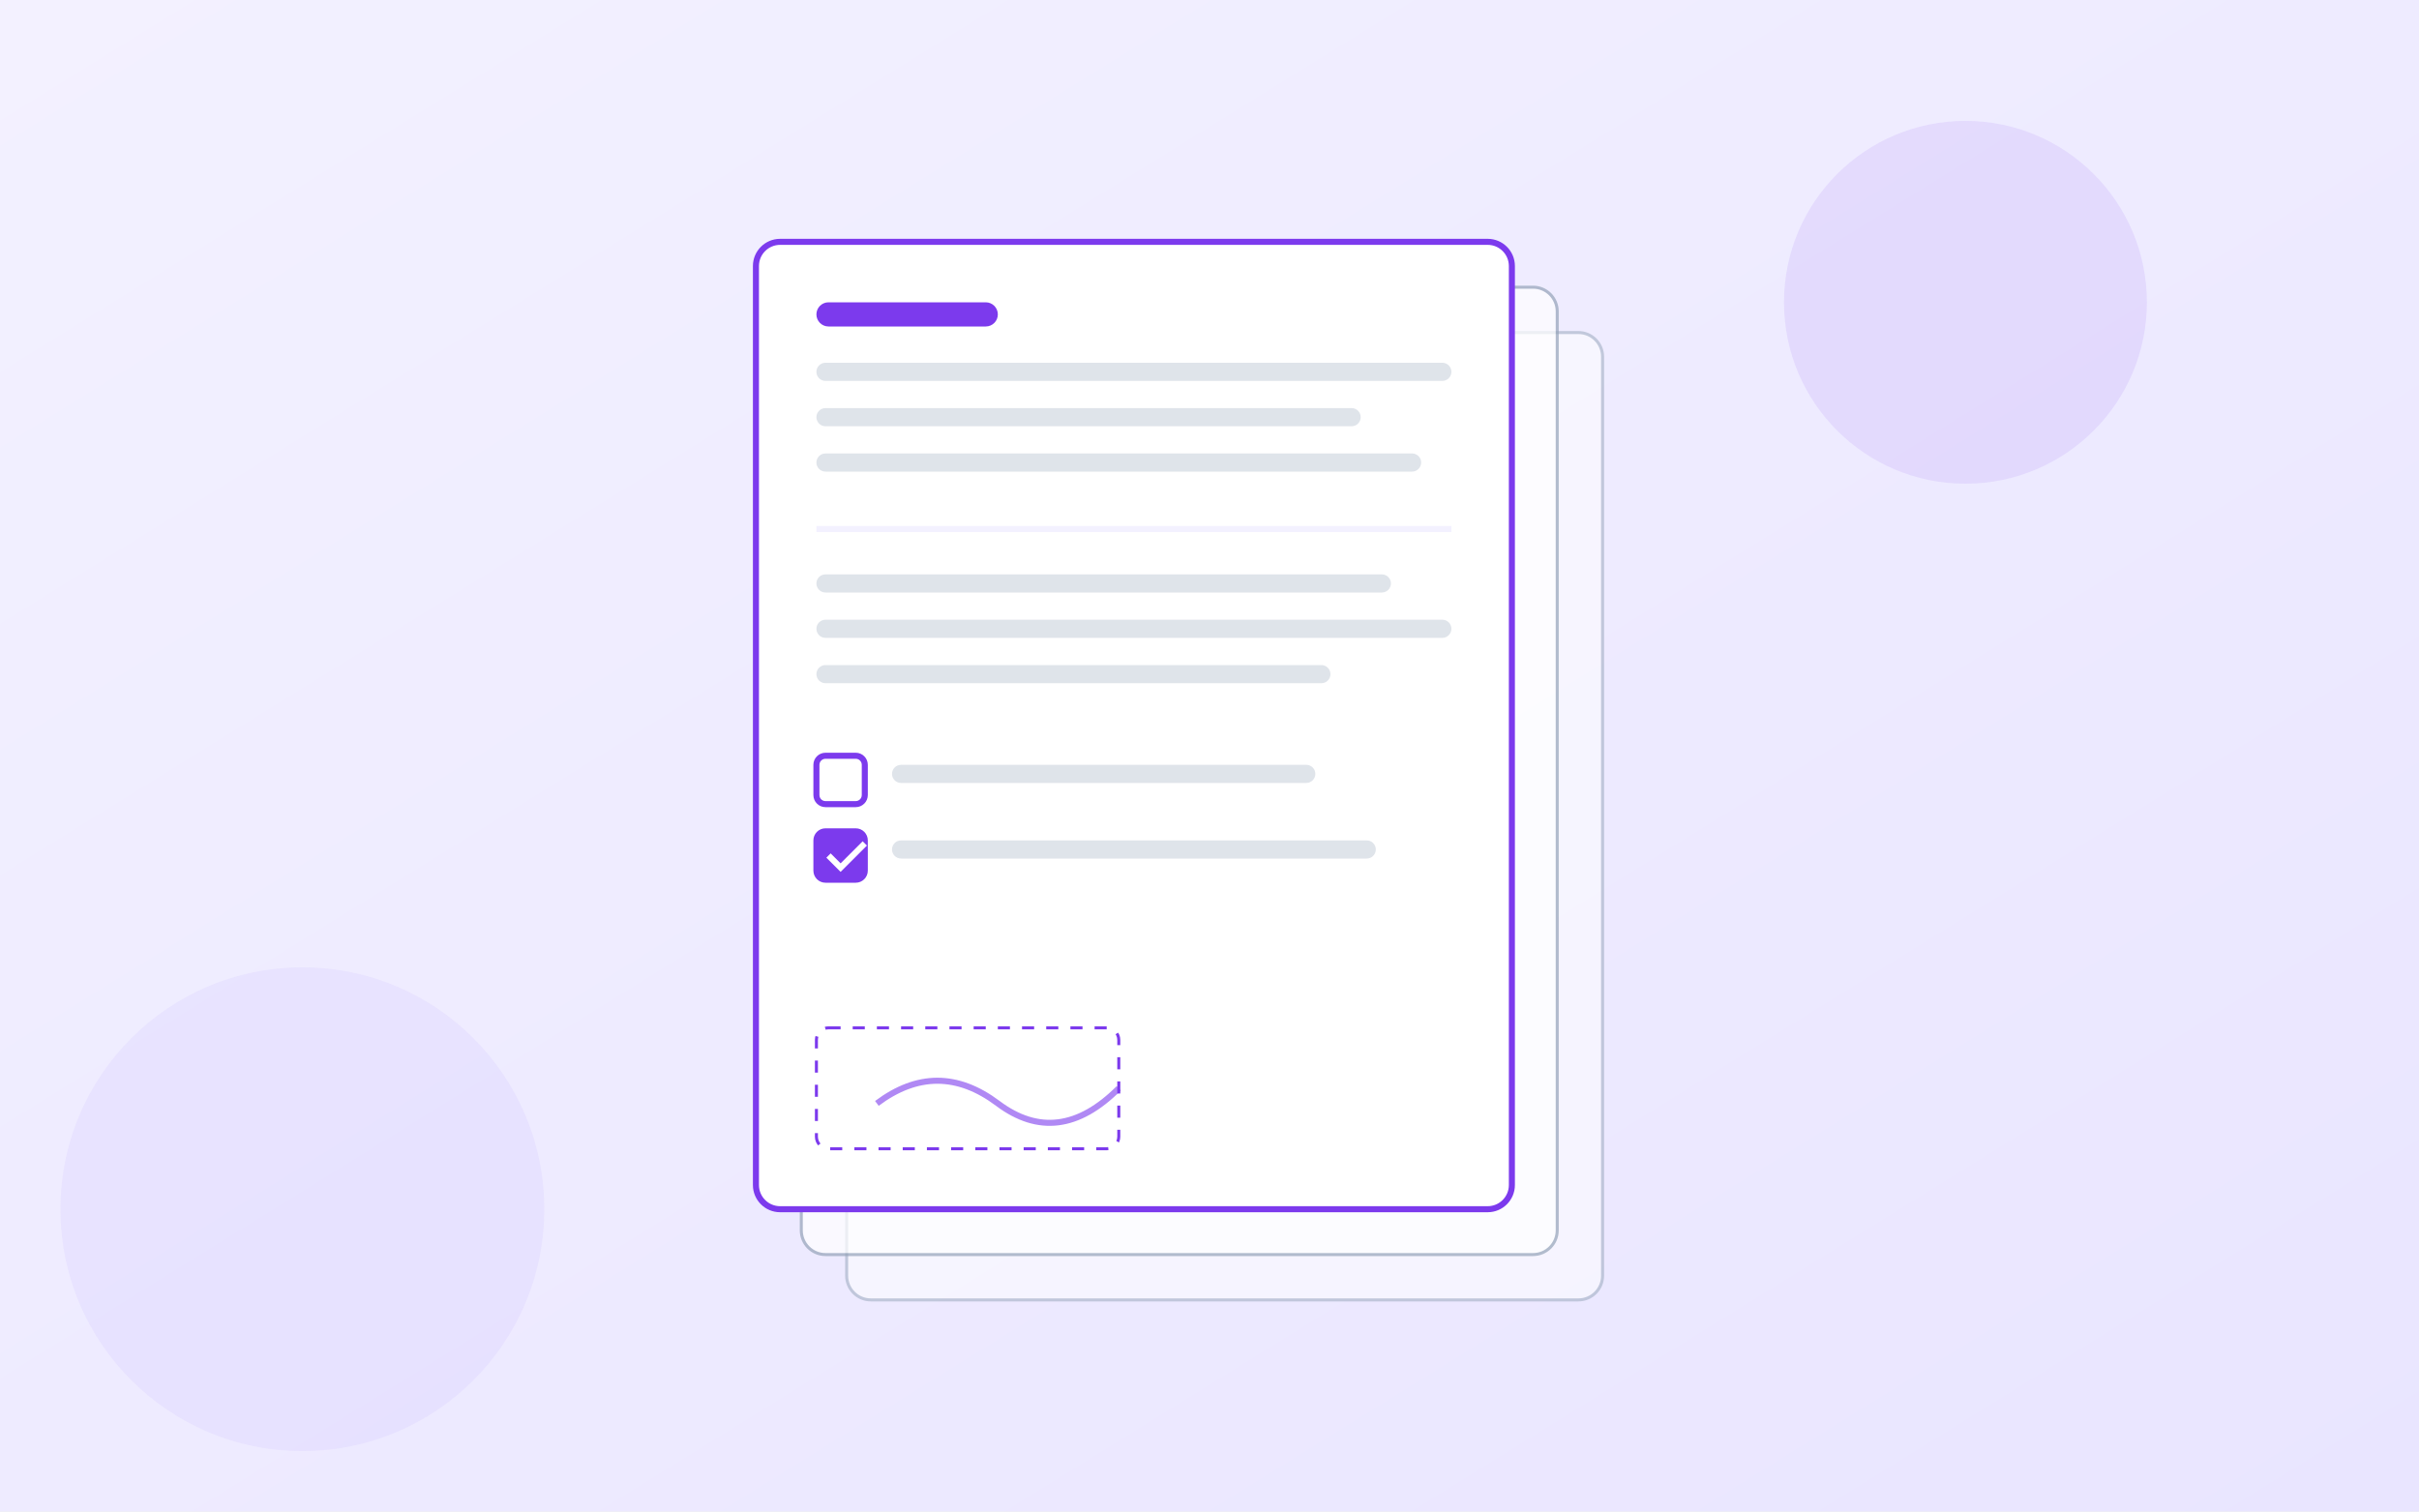
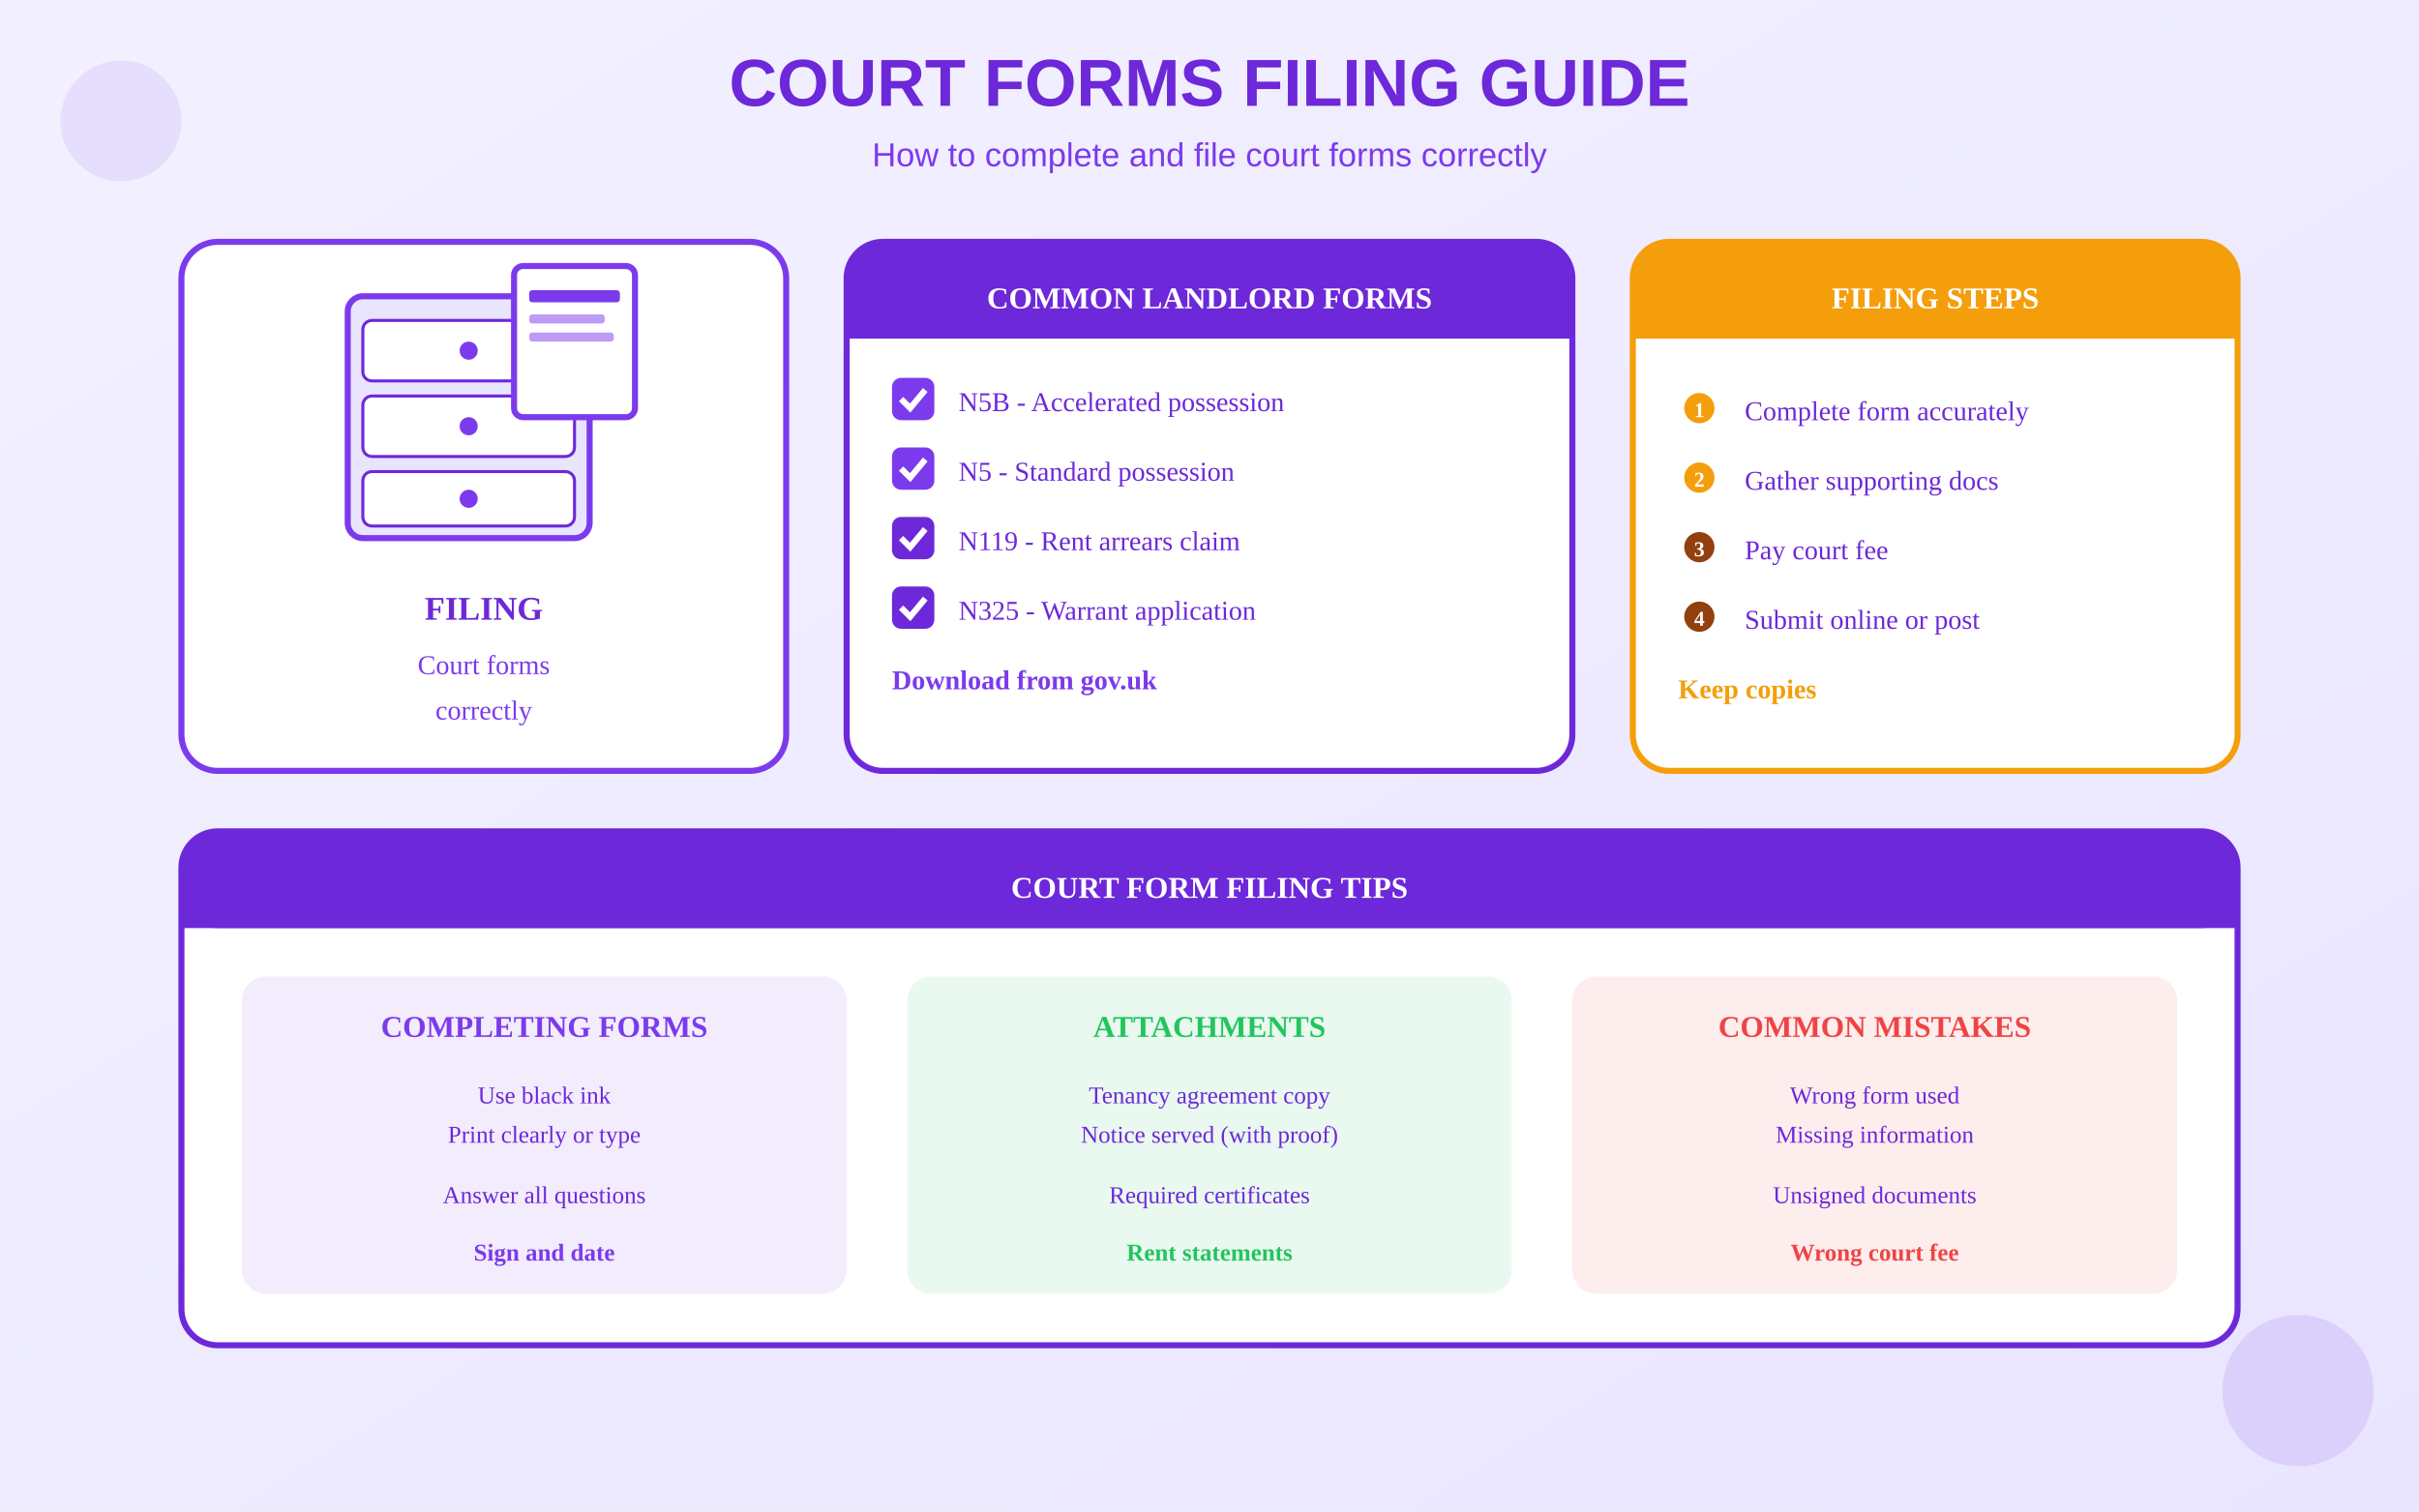
<svg xmlns="http://www.w3.org/2000/svg" viewBox="0 0 800 500">
  <defs>
    <linearGradient id="bgGrad" x1="0%" y1="0%" x2="100%" y2="100%">
      <stop offset="0%" style="stop-color:#F3F1FF" />
      <stop offset="100%" style="stop-color:#E9E5FF" />
    </linearGradient>
  </defs>
  <rect width="800" height="500" fill="url(#bgGrad)" />
-   <g transform="translate(250, 80)">
-     <rect x="30" y="30" width="250" height="320" rx="8" fill="white" stroke="#94A3B8" stroke-width="1" opacity="0.5" />
-     <rect x="15" y="15" width="250" height="320" rx="8" fill="white" stroke="#94A3B8" stroke-width="1" opacity="0.7" />
-     <rect x="0" y="0" width="250" height="320" rx="8" fill="white" stroke="#7C3AED" stroke-width="2" />
-     <rect x="20" y="20" width="60" height="8" rx="4" fill="#7C3AED" />
-     <rect x="20" y="40" width="210" height="6" rx="3" fill="#94A3B8" opacity="0.3" />
-     <rect x="20" y="55" width="180" height="6" rx="3" fill="#94A3B8" opacity="0.3" />
-     <rect x="20" y="70" width="200" height="6" rx="3" fill="#94A3B8" opacity="0.3" />
-     <line x1="20" y1="95" x2="230" y2="95" stroke="#F3F1FF" stroke-width="2" />
-     <rect x="20" y="110" width="190" height="6" rx="3" fill="#94A3B8" opacity="0.3" />
-     <rect x="20" y="125" width="210" height="6" rx="3" fill="#94A3B8" opacity="0.3" />
-     <rect x="20" y="140" width="170" height="6" rx="3" fill="#94A3B8" opacity="0.3" />
-     <rect x="20" y="170" width="16" height="16" rx="3" stroke="#7C3AED" stroke-width="2" fill="none" />
-     <rect x="45" y="173" width="140" height="6" rx="3" fill="#94A3B8" opacity="0.3" />
-     <rect x="20" y="195" width="16" height="16" rx="3" stroke="#7C3AED" stroke-width="2" fill="#7C3AED" />
-     <path d="M24 203 L28 207 L36 199" stroke="white" stroke-width="2" fill="none" />
-     <rect x="45" y="198" width="160" height="6" rx="3" fill="#94A3B8" opacity="0.3" />
-     <rect x="20" y="260" width="100" height="40" rx="4" stroke="#7C3AED" stroke-width="1" stroke-dasharray="4" fill="none" />
-     <path d="M40 285 Q60 270 80 285 Q100 300 120 280" stroke="#7C3AED" stroke-width="2" fill="none" opacity="0.6" />
+   <text x="400" y="35" text-anchor="middle" fill="#6D28D9" font-size="22" font-weight="bold" font-family="Arial">COURT FORMS FILING GUIDE</text>
+   <text x="400" y="55" text-anchor="middle" fill="#7C3AED" font-size="11" font-family="Arial">How to complete and file court forms correctly</text>
+   <g transform="translate(60, 80)">
+     <rect x="0" y="0" width="200" height="175" rx="12" fill="white" stroke="#7C3AED" stroke-width="2" />
+     <g transform="translate(25, 8)">
+       <rect x="30" y="10" width="80" height="80" rx="5" fill="#E9E5FF" stroke="#7C3AED" stroke-width="2" />
+       <rect x="35" y="18" width="70" height="20" rx="3" fill="white" stroke="#6D28D9" stroke-width="1" />
+       <rect x="35" y="43" width="70" height="20" rx="3" fill="white" stroke="#6D28D9" stroke-width="1" />
+       <rect x="35" y="68" width="70" height="18" rx="3" fill="white" stroke="#6D28D9" stroke-width="1" />
+       <circle cx="70" cy="28" r="3" fill="#7C3AED" />
+       <circle cx="70" cy="53" r="3" fill="#7C3AED" />
+       <circle cx="70" cy="77" r="3" fill="#7C3AED" />
+       <rect x="85" y="0" width="40" height="50" rx="3" fill="white" stroke="#7C3AED" stroke-width="2" />
+       <rect x="90" y="8" width="30" height="4" rx="1" fill="#7C3AED" />
+       <rect x="90" y="16" width="25" height="3" rx="1" fill="#7C3AED" opacity="0.5" />
+       <rect x="90" y="22" width="28" height="3" rx="1" fill="#7C3AED" opacity="0.5" />
+     </g>
+     <text x="100" y="125" text-anchor="middle" fill="#6D28D9" font-size="11" font-weight="bold">FILING</text>
+     <text x="100" y="143" text-anchor="middle" fill="#7C3AED" font-size="9">Court forms</text>
+     <text x="100" y="158" text-anchor="middle" fill="#7C3AED" font-size="9">correctly</text>
  </g>
-   <circle cx="650" cy="100" r="60" fill="#7C3AED" opacity="0.1" />
-   <circle cx="100" cy="400" r="80" fill="#A78BFA" opacity="0.1" />
+   <g transform="translate(280, 80)">
+     <rect x="0" y="0" width="240" height="175" rx="12" fill="white" stroke="#6D28D9" stroke-width="2" />
+     <rect x="0" y="0" width="240" height="32" rx="12" fill="#6D28D9" />
+     <rect x="0" y="20" width="240" height="12" fill="#6D28D9" />
+     <text x="120" y="22" text-anchor="middle" fill="white" font-size="10" font-weight="bold">COMMON LANDLORD FORMS</text>
+     <g transform="translate(15, 45)">
+       <rect x="0" y="0" width="14" height="14" rx="3" fill="#7C3AED" />
+       <path d="M3 7 L6 10 L11 4" stroke="white" stroke-width="2" fill="none" />
+       <text x="22" y="11" fill="#6D28D9" font-size="9">N5B - Accelerated possession</text>
+     </g>
+     <g transform="translate(15, 68)">
+       <rect x="0" y="0" width="14" height="14" rx="3" fill="#7C3AED" />
+       <path d="M3 7 L6 10 L11 4" stroke="white" stroke-width="2" fill="none" />
+       <text x="22" y="11" fill="#6D28D9" font-size="9">N5 - Standard possession</text>
+     </g>
+     <g transform="translate(15, 91)">
+       <rect x="0" y="0" width="14" height="14" rx="3" fill="#6D28D9" />
+       <path d="M3 7 L6 10 L11 4" stroke="white" stroke-width="2" fill="none" />
+       <text x="22" y="11" fill="#6D28D9" font-size="9">N119 - Rent arrears claim</text>
+     </g>
+     <g transform="translate(15, 114)">
+       <rect x="0" y="0" width="14" height="14" rx="3" fill="#6D28D9" />
+       <path d="M3 7 L6 10 L11 4" stroke="white" stroke-width="2" fill="none" />
+       <text x="22" y="11" fill="#6D28D9" font-size="9">N325 - Warrant application</text>
+     </g>
+     <g transform="translate(15, 137)">
+       <text x="0" y="11" fill="#7C3AED" font-size="9" font-weight="bold">Download from gov.uk</text>
+     </g>
+   </g>
+   <g transform="translate(540, 80)">
+     <rect x="0" y="0" width="200" height="175" rx="12" fill="white" stroke="#F59E0B" stroke-width="2" />
+     <rect x="0" y="0" width="200" height="32" rx="12" fill="#F59E0B" />
+     <rect x="0" y="20" width="200" height="12" fill="#F59E0B" />
+     <text x="100" y="22" text-anchor="middle" fill="white" font-size="10" font-weight="bold">FILING STEPS</text>
+     <g transform="translate(15, 48)">
+       <circle cx="7" cy="7" r="5" fill="#F59E0B" />
+       <text x="7" y="10" text-anchor="middle" fill="white" font-size="7" font-weight="bold">1</text>
+       <text x="22" y="11" fill="#6D28D9" font-size="9">Complete form accurately</text>
+     </g>
+     <g transform="translate(15, 71)">
+       <circle cx="7" cy="7" r="5" fill="#F59E0B" />
+       <text x="7" y="10" text-anchor="middle" fill="white" font-size="7" font-weight="bold">2</text>
+       <text x="22" y="11" fill="#6D28D9" font-size="9">Gather supporting docs</text>
+     </g>
+     <g transform="translate(15, 94)">
+       <circle cx="7" cy="7" r="5" fill="#92400E" />
+       <text x="7" y="10" text-anchor="middle" fill="white" font-size="7" font-weight="bold">3</text>
+       <text x="22" y="11" fill="#6D28D9" font-size="9">Pay court fee</text>
+     </g>
+     <g transform="translate(15, 117)">
+       <circle cx="7" cy="7" r="5" fill="#92400E" />
+       <text x="7" y="10" text-anchor="middle" fill="white" font-size="7" font-weight="bold">4</text>
+       <text x="22" y="11" fill="#6D28D9" font-size="9">Submit online or post</text>
+     </g>
+     <g transform="translate(15, 140)">
+       <text x="0" y="11" fill="#F59E0B" font-size="9" font-weight="bold">Keep copies</text>
+     </g>
+   </g>
+   <g transform="translate(60, 275)">
+     <rect x="0" y="0" width="680" height="170" rx="12" fill="white" stroke="#6D28D9" stroke-width="2" />
+     <rect x="0" y="0" width="680" height="32" rx="12" fill="#6D28D9" />
+     <rect x="0" y="20" width="680" height="12" fill="#6D28D9" />
+     <text x="340" y="22" text-anchor="middle" fill="white" font-size="10" font-weight="bold">COURT FORM FILING TIPS</text>
+     <g transform="translate(20, 48)">
+       <rect x="0" y="0" width="200" height="105" rx="8" fill="#7C3AED" opacity="0.1" />
+       <text x="100" y="20" text-anchor="middle" fill="#7C3AED" font-size="10" font-weight="bold">COMPLETING FORMS</text>
+       <text x="100" y="42" text-anchor="middle" fill="#6D28D9" font-size="8">Use black ink</text>
+       <text x="100" y="55" text-anchor="middle" fill="#6D28D9" font-size="8">Print clearly or type</text>
+       <text x="100" y="75" text-anchor="middle" fill="#6D28D9" font-size="8">Answer all questions</text>
+       <text x="100" y="94" text-anchor="middle" fill="#7C3AED" font-size="8" font-weight="bold">Sign and date</text>
+     </g>
+     <g transform="translate(240, 48)">
+       <rect x="0" y="0" width="200" height="105" rx="8" fill="#22C55E" opacity="0.1" />
+       <text x="100" y="20" text-anchor="middle" fill="#22C55E" font-size="10" font-weight="bold">ATTACHMENTS</text>
+       <text x="100" y="42" text-anchor="middle" fill="#6D28D9" font-size="8">Tenancy agreement copy</text>
+       <text x="100" y="55" text-anchor="middle" fill="#6D28D9" font-size="8">Notice served (with proof)</text>
+       <text x="100" y="75" text-anchor="middle" fill="#6D28D9" font-size="8">Required certificates</text>
+       <text x="100" y="94" text-anchor="middle" fill="#22C55E" font-size="8" font-weight="bold">Rent statements</text>
+     </g>
+     <g transform="translate(460, 48)">
+       <rect x="0" y="0" width="200" height="105" rx="8" fill="#EF4444" opacity="0.1" />
+       <text x="100" y="20" text-anchor="middle" fill="#EF4444" font-size="10" font-weight="bold">COMMON MISTAKES</text>
+       <text x="100" y="42" text-anchor="middle" fill="#6D28D9" font-size="8">Wrong form used</text>
+       <text x="100" y="55" text-anchor="middle" fill="#6D28D9" font-size="8">Missing information</text>
+       <text x="100" y="75" text-anchor="middle" fill="#6D28D9" font-size="8">Unsigned documents</text>
+       <text x="100" y="94" text-anchor="middle" fill="#EF4444" font-size="8" font-weight="bold">Wrong court fee</text>
+     </g>
+   </g>
+   <circle cx="40" cy="40" r="20" fill="#7C3AED" opacity="0.1" />
+   <circle cx="760" cy="460" r="25" fill="#6D28D9" opacity="0.12" />
</svg>
